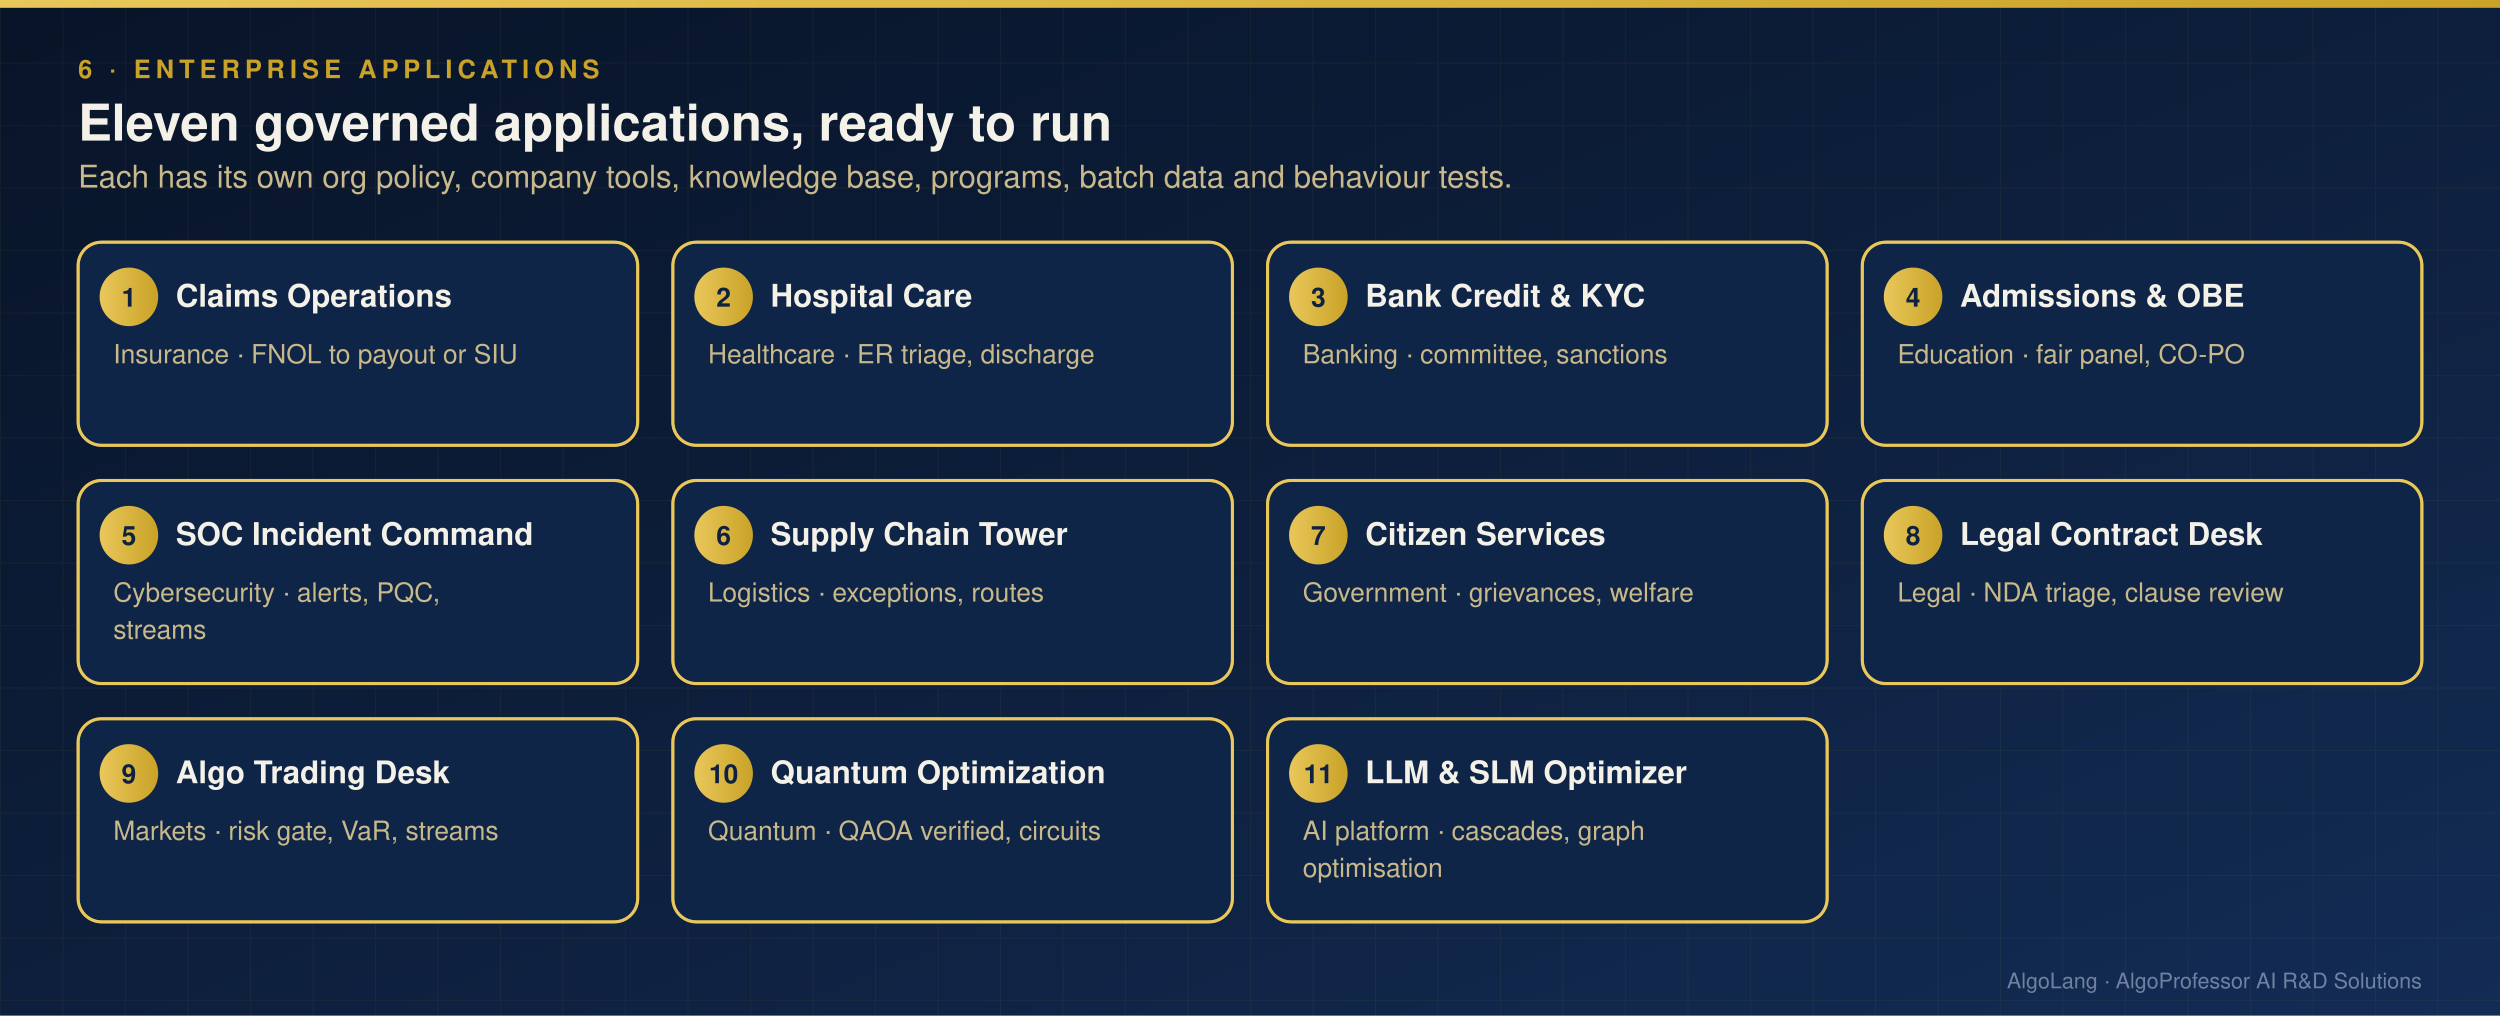
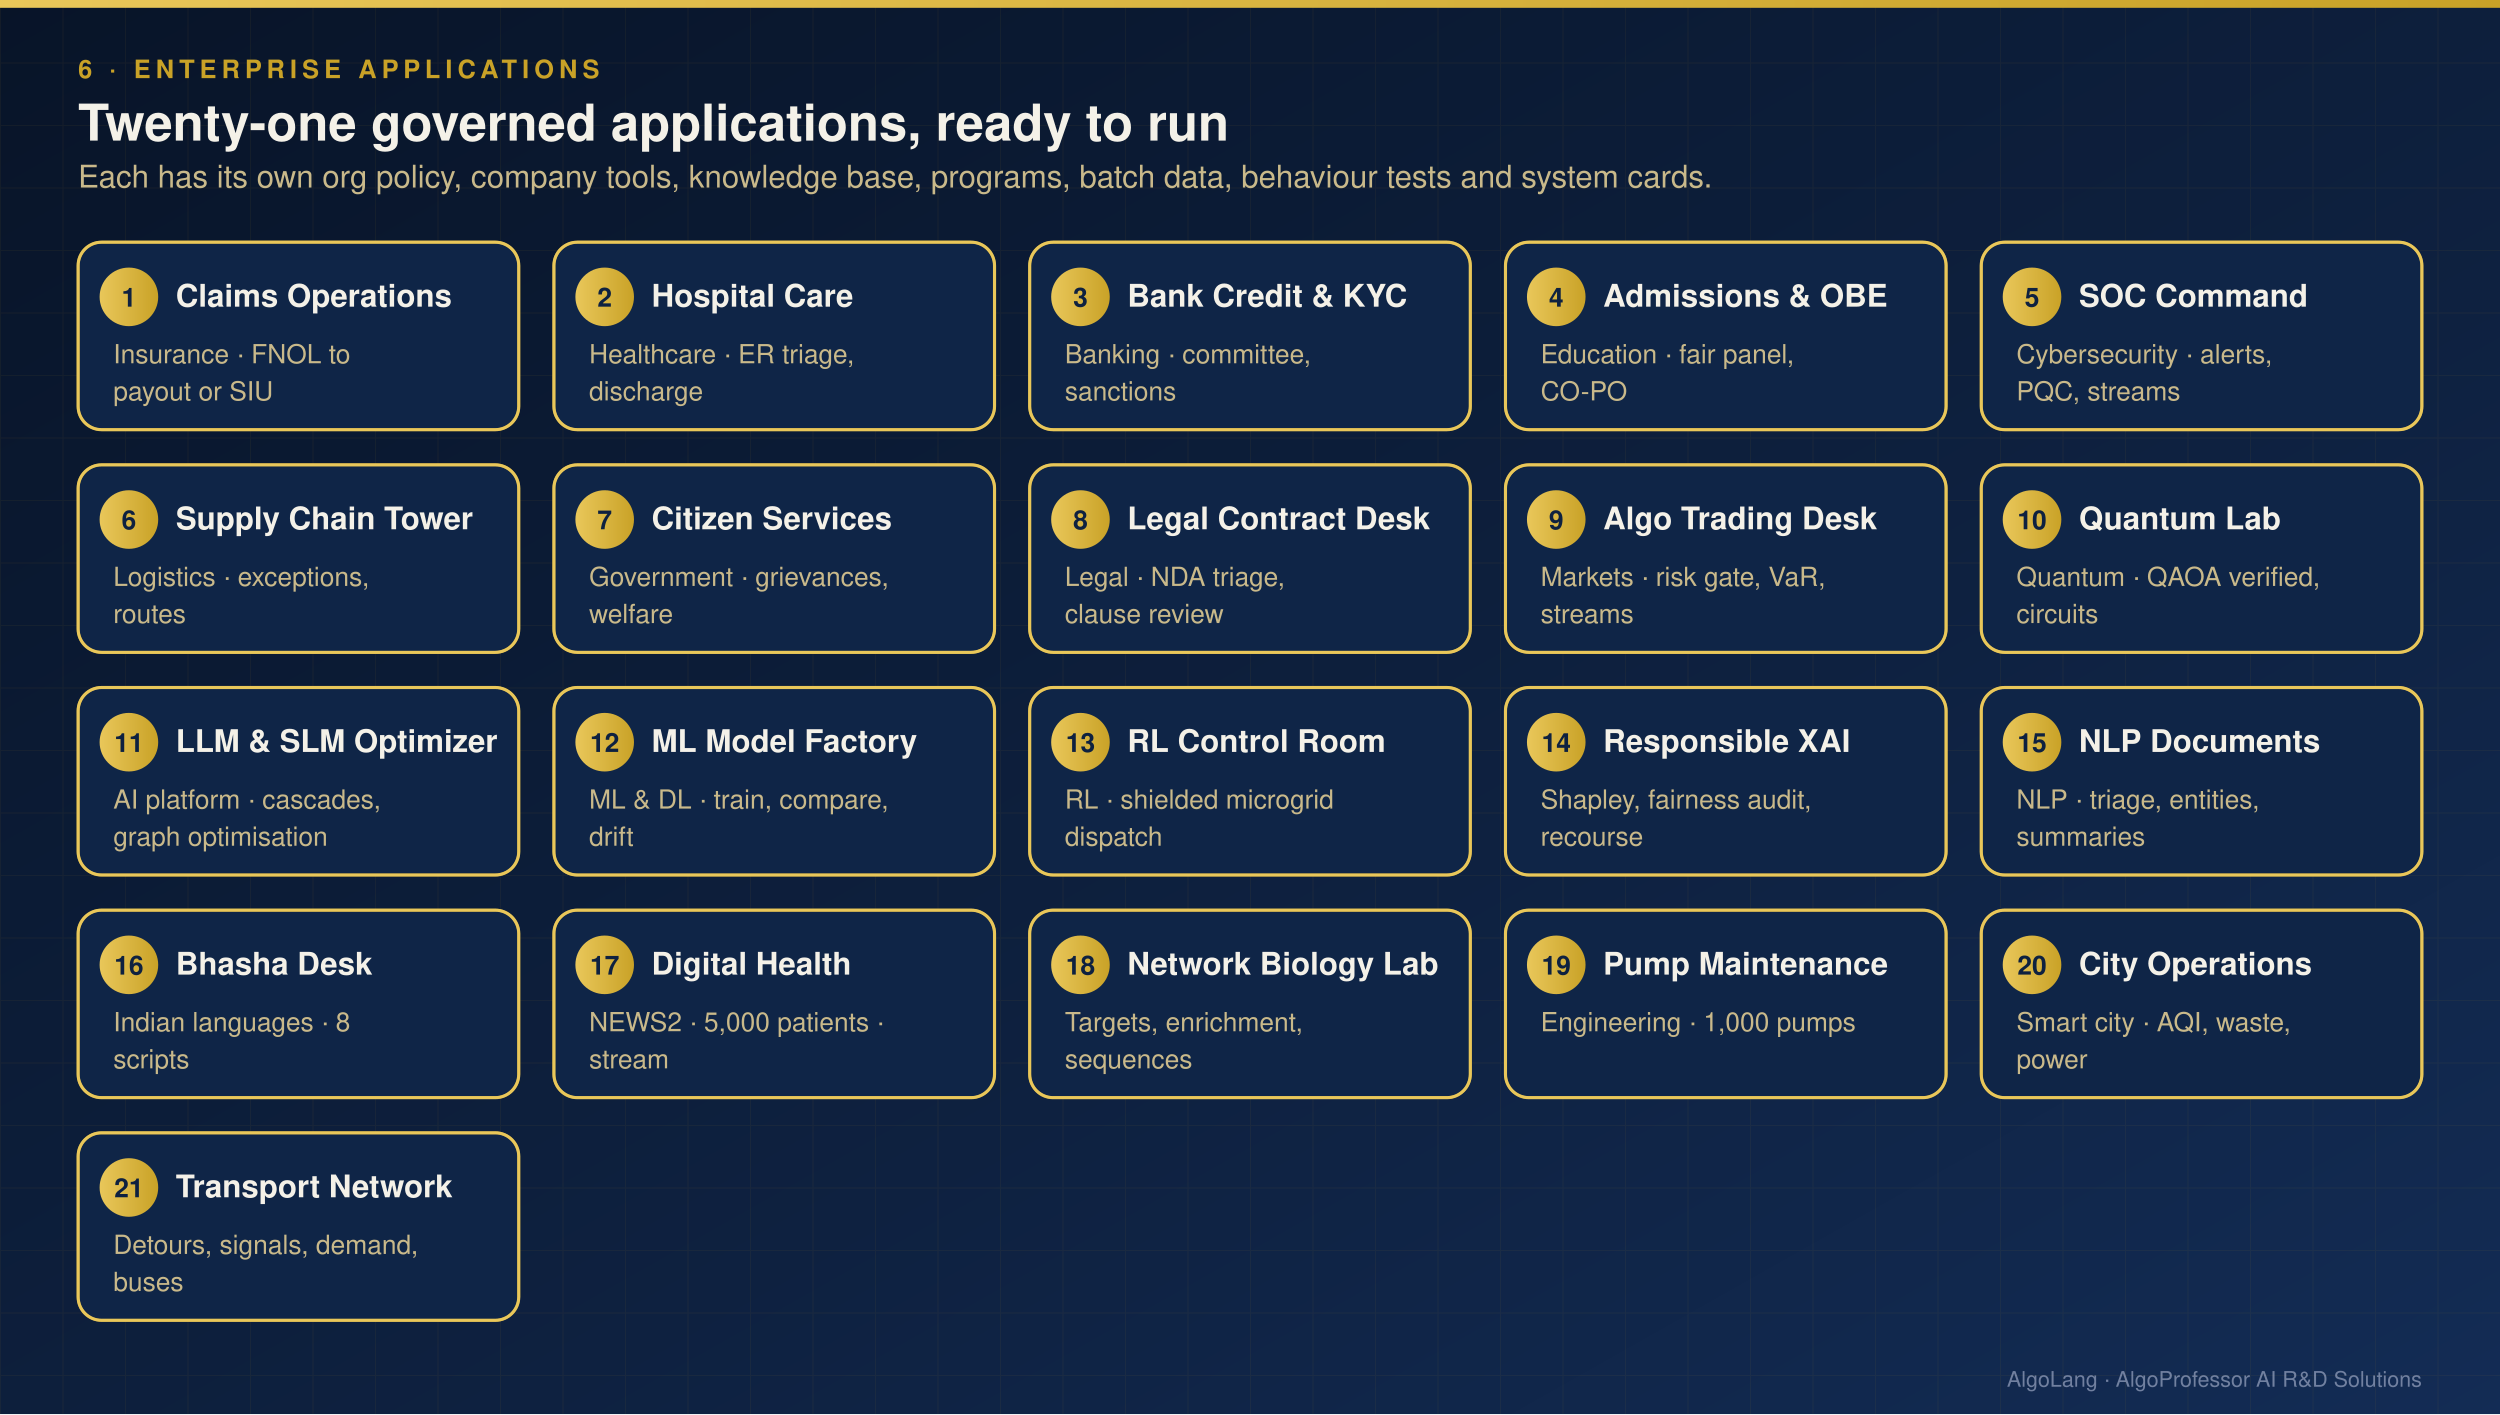
- <svg xmlns="http://www.w3.org/2000/svg" viewBox="0 0 1280 520" width="1280" height="520" role="img" aria-label="Eleven governed applications, ready to run">
+ <svg xmlns="http://www.w3.org/2000/svg" viewBox="0 0 1280 724" width="1280" height="724" role="img" aria-label="Twenty-one governed applications, ready to run">
  <defs>
    <linearGradient id="bg" x1="0" y1="0" x2="1" y2="1">
      <stop offset="0" stop-color="#081428" />
      <stop offset=".6" stop-color="#0e2140" />
      <stop offset="1" stop-color="#132c55" />
    </linearGradient>
    <linearGradient id="gold" x1="0" x2="1">
      <stop offset="0" stop-color="#e9c75a" />
      <stop offset="1" stop-color="#c9a227" />
    </linearGradient>
    <pattern id="grid" width="32" height="32" patternUnits="userSpaceOnUse">
      <path d="M32 0H0V32" fill="none" stroke="#c9a227" stroke-opacity=".06" />
    </pattern>
    <filter id="soft" x="-50%" y="-50%" width="200%" height="200%">
      <feGaussianBlur stdDeviation="2.5" result="b" />
      <feMerge>
        <feMergeNode in="b" />
        <feMergeNode in="SourceGraphic" />
      </feMerge>
    </filter>
  </defs>
  <style>
    text { font-family: "Segoe UI", "Helvetica Neue", Helvetica, Arial, sans-serif; }
    .mono { font-family: "SFMono-Regular", Consolas, "Liberation Mono", Menlo, monospace; }
    .wire { fill: none; stroke: #c9a227; stroke-width: 2; stroke-dasharray: 6 6; animation: dash 1.1s linear infinite; }
    .ctl { fill: none; stroke: #8fd3ff; stroke-opacity: .55; stroke-width: 1.4; stroke-dasharray: 3 5; animation: dash 2.2s linear infinite; }
    .card { fill: #0f2547; stroke: #c9a227; stroke-opacity: .75; stroke-width: 1.4; }
    .glow { animation: glow 3.6s ease-in-out infinite; }
    .rise { animation: rise 1.2s cubic-bezier(.2,.8,.2,1) both; }
    .fade { opacity: 0; animation: fade 7s ease-in-out infinite; }
    .pulse { animation: pulse 2.4s ease-in-out infinite; }
    @keyframes dash { to { stroke-dashoffset: -24; } }
    @keyframes glow { 0%, 100% { stroke-opacity: .35; } 50% { stroke-opacity: 1; } }
    @keyframes rise { from { transform: translateY(12px); } to { transform: none; } }
    @keyframes fade { 0%, 6% { opacity: 0; } 14%, 88% { opacity: 1; } 100% { opacity: 0; } }
    @keyframes pulse { 0%, 100% { opacity: .55; } 50% { opacity: 1; } }
    
    @media (prefers-reduced-motion: reduce) { * { animation: none !important; } .fade { opacity: 1; } }
  </style>
-   <rect width="1280" height="520" fill="url(#bg)" />
-   <rect width="1280" height="520" fill="url(#grid)" />
+   <rect width="1280" height="724" fill="url(#bg)" />
+   <rect width="1280" height="724" fill="url(#grid)" />
  <rect width="1280" height="4" fill="url(#gold)" />
  <text x="40" y="40" fill="#c9a227" font-size="13" letter-spacing="2.6" font-weight="700">6 · ENTERPRISE APPLICATIONS</text>
-   <text x="40" y="72" fill="#f4f1e8" font-size="26" font-weight="700">Eleven governed applications, ready to run</text>
-   <text x="40" y="96" fill="#c9b98a" font-size="16">Each has its own org policy, company tools, knowledge base, programs, batch data and behaviour tests.</text>
+   <text x="40" y="72" fill="#f4f1e8" font-size="26" font-weight="700">Twenty-one governed applications, ready to run</text>
+   <text x="40" y="96" fill="#c9b98a" font-size="16">Each has its own org policy, company tools, knowledge base, programs, batch data, behaviour tests and system cards.</text>
  <g class="rise" style="animation-delay:0.00s">
-     <rect x="40.0" y="124" width="286.5" height="104" rx="12" class="card" />
-     <rect x="40.0" y="124" width="286.5" height="104" rx="12" fill="none" stroke="#e9c75a" stroke-width="1.6" class="glow" style="animation-delay:0.00s" />
+     <rect x="40.0" y="124" width="225.6" height="96" rx="12" class="card" />
+     <rect x="40.0" y="124" width="225.6" height="96" rx="12" fill="none" stroke="#e9c75a" stroke-width="1.6" class="glow" style="animation-delay:0.00s" />
    <circle cx="66.0" cy="152" r="15" fill="url(#gold)" />
    <text x="66.0" y="157" fill="#0e2140" font-size="13.5" font-weight="800" text-anchor="middle">1</text>
    <text x="90.0" y="157" fill="#f4f1e8" font-size="16" font-weight="700">Claims Operations</text>
-     <text x="58.0" y="186" fill="#c9b98a" font-size="13.5">Insurance · FNOL to payout or SIU</text>
+     <text x="58.0" y="186" fill="#c9b98a" font-size="13.5">Insurance · FNOL to</text>
+     <text x="58.0" y="205" fill="#c9b98a" font-size="13.5">payout or SIU</text>
  </g>
  <g class="rise" style="animation-delay:0.08s">
-     <rect x="344.5" y="124" width="286.5" height="104" rx="12" class="card" />
-     <rect x="344.5" y="124" width="286.5" height="104" rx="12" fill="none" stroke="#e9c75a" stroke-width="1.6" class="glow" style="animation-delay:0.12s" />
-     <circle cx="370.5" cy="152" r="15" fill="url(#gold)" />
-     <text x="370.5" y="157" fill="#0e2140" font-size="13.5" font-weight="800" text-anchor="middle">2</text>
-     <text x="394.5" y="157" fill="#f4f1e8" font-size="16" font-weight="700">Hospital Care</text>
-     <text x="362.5" y="186" fill="#c9b98a" font-size="13.5">Healthcare · ER triage, discharge</text>
+     <rect x="283.6" y="124" width="225.6" height="96" rx="12" class="card" />
+     <rect x="283.6" y="124" width="225.6" height="96" rx="12" fill="none" stroke="#e9c75a" stroke-width="1.6" class="glow" style="animation-delay:0.12s" />
+     <circle cx="309.6" cy="152" r="15" fill="url(#gold)" />
+     <text x="309.6" y="157" fill="#0e2140" font-size="13.5" font-weight="800" text-anchor="middle">2</text>
+     <text x="333.6" y="157" fill="#f4f1e8" font-size="16" font-weight="700">Hospital Care</text>
+     <text x="301.6" y="186" fill="#c9b98a" font-size="13.5">Healthcare · ER triage,</text>
+     <text x="301.6" y="205" fill="#c9b98a" font-size="13.5">discharge</text>
  </g>
  <g class="rise" style="animation-delay:0.16s">
-     <rect x="649.0" y="124" width="286.5" height="104" rx="12" class="card" />
-     <rect x="649.0" y="124" width="286.5" height="104" rx="12" fill="none" stroke="#e9c75a" stroke-width="1.6" class="glow" style="animation-delay:0.24s" />
-     <circle cx="675.0" cy="152" r="15" fill="url(#gold)" />
-     <text x="675.0" y="157" fill="#0e2140" font-size="13.5" font-weight="800" text-anchor="middle">3</text>
-     <text x="699.0" y="157" fill="#f4f1e8" font-size="16" font-weight="700">Bank Credit &amp; KYC</text>
-     <text x="667.0" y="186" fill="#c9b98a" font-size="13.5">Banking · committee, sanctions</text>
+     <rect x="527.2" y="124" width="225.6" height="96" rx="12" class="card" />
+     <rect x="527.2" y="124" width="225.6" height="96" rx="12" fill="none" stroke="#e9c75a" stroke-width="1.6" class="glow" style="animation-delay:0.24s" />
+     <circle cx="553.2" cy="152" r="15" fill="url(#gold)" />
+     <text x="553.2" y="157" fill="#0e2140" font-size="13.5" font-weight="800" text-anchor="middle">3</text>
+     <text x="577.2" y="157" fill="#f4f1e8" font-size="16" font-weight="700">Bank Credit &amp; KYC</text>
+     <text x="545.2" y="186" fill="#c9b98a" font-size="13.5">Banking · committee,</text>
+     <text x="545.2" y="205" fill="#c9b98a" font-size="13.5">sanctions</text>
  </g>
  <g class="rise" style="animation-delay:0.24s">
-     <rect x="953.5" y="124" width="286.5" height="104" rx="12" class="card" />
-     <rect x="953.5" y="124" width="286.5" height="104" rx="12" fill="none" stroke="#e9c75a" stroke-width="1.6" class="glow" style="animation-delay:0.36s" />
-     <circle cx="979.5" cy="152" r="15" fill="url(#gold)" />
-     <text x="979.5" y="157" fill="#0e2140" font-size="13.5" font-weight="800" text-anchor="middle">4</text>
-     <text x="1003.5" y="157" fill="#f4f1e8" font-size="16" font-weight="700">Admissions &amp; OBE</text>
-     <text x="971.5" y="186" fill="#c9b98a" font-size="13.5">Education · fair panel, CO-PO</text>
+     <rect x="770.8" y="124" width="225.6" height="96" rx="12" class="card" />
+     <rect x="770.8" y="124" width="225.6" height="96" rx="12" fill="none" stroke="#e9c75a" stroke-width="1.6" class="glow" style="animation-delay:0.36s" />
+     <circle cx="796.8" cy="152" r="15" fill="url(#gold)" />
+     <text x="796.8" y="157" fill="#0e2140" font-size="13.5" font-weight="800" text-anchor="middle">4</text>
+     <text x="820.8" y="157" fill="#f4f1e8" font-size="16" font-weight="700">Admissions &amp; OBE</text>
+     <text x="788.8" y="186" fill="#c9b98a" font-size="13.5">Education · fair panel,</text>
+     <text x="788.8" y="205" fill="#c9b98a" font-size="13.5">CO-PO</text>
  </g>
  <g class="rise" style="animation-delay:0.32s">
-     <rect x="40.0" y="246" width="286.5" height="104" rx="12" class="card" />
-     <rect x="40.0" y="246" width="286.5" height="104" rx="12" fill="none" stroke="#e9c75a" stroke-width="1.6" class="glow" style="animation-delay:0.48s" />
-     <circle cx="66.0" cy="274" r="15" fill="url(#gold)" />
-     <text x="66.0" y="279" fill="#0e2140" font-size="13.5" font-weight="800" text-anchor="middle">5</text>
-     <text x="90.0" y="279" fill="#f4f1e8" font-size="16" font-weight="700">SOC Incident Command</text>
-     <text x="58.0" y="308" fill="#c9b98a" font-size="13.5">Cybersecurity · alerts, PQC,</text>
-     <text x="58.0" y="327" fill="#c9b98a" font-size="13.5">streams</text>
+     <rect x="1014.4" y="124" width="225.6" height="96" rx="12" class="card" />
+     <rect x="1014.4" y="124" width="225.6" height="96" rx="12" fill="none" stroke="#e9c75a" stroke-width="1.6" class="glow" style="animation-delay:0.48s" />
+     <circle cx="1040.4" cy="152" r="15" fill="url(#gold)" />
+     <text x="1040.4" y="157" fill="#0e2140" font-size="13.5" font-weight="800" text-anchor="middle">5</text>
+     <text x="1064.4" y="157" fill="#f4f1e8" font-size="16" font-weight="700">SOC Command</text>
+     <text x="1032.4" y="186" fill="#c9b98a" font-size="13.5">Cybersecurity · alerts,</text>
+     <text x="1032.4" y="205" fill="#c9b98a" font-size="13.5">PQC, streams</text>
  </g>
  <g class="rise" style="animation-delay:0.40s">
-     <rect x="344.5" y="246" width="286.5" height="104" rx="12" class="card" />
-     <rect x="344.5" y="246" width="286.5" height="104" rx="12" fill="none" stroke="#e9c75a" stroke-width="1.6" class="glow" style="animation-delay:0.60s" />
-     <circle cx="370.5" cy="274" r="15" fill="url(#gold)" />
-     <text x="370.5" y="279" fill="#0e2140" font-size="13.5" font-weight="800" text-anchor="middle">6</text>
-     <text x="394.5" y="279" fill="#f4f1e8" font-size="16" font-weight="700">Supply Chain Tower</text>
-     <text x="362.5" y="308" fill="#c9b98a" font-size="13.5">Logistics · exceptions, routes</text>
+     <rect x="40.0" y="238" width="225.6" height="96" rx="12" class="card" />
+     <rect x="40.0" y="238" width="225.6" height="96" rx="12" fill="none" stroke="#e9c75a" stroke-width="1.6" class="glow" style="animation-delay:0.60s" />
+     <circle cx="66.0" cy="266" r="15" fill="url(#gold)" />
+     <text x="66.0" y="271" fill="#0e2140" font-size="13.5" font-weight="800" text-anchor="middle">6</text>
+     <text x="90.0" y="271" fill="#f4f1e8" font-size="16" font-weight="700">Supply Chain Tower</text>
+     <text x="58.0" y="300" fill="#c9b98a" font-size="13.5">Logistics · exceptions,</text>
+     <text x="58.0" y="319" fill="#c9b98a" font-size="13.5">routes</text>
  </g>
  <g class="rise" style="animation-delay:0.48s">
-     <rect x="649.0" y="246" width="286.5" height="104" rx="12" class="card" />
-     <rect x="649.0" y="246" width="286.5" height="104" rx="12" fill="none" stroke="#e9c75a" stroke-width="1.6" class="glow" style="animation-delay:0.72s" />
-     <circle cx="675.0" cy="274" r="15" fill="url(#gold)" />
-     <text x="675.0" y="279" fill="#0e2140" font-size="13.5" font-weight="800" text-anchor="middle">7</text>
-     <text x="699.0" y="279" fill="#f4f1e8" font-size="16" font-weight="700">Citizen Services</text>
-     <text x="667.0" y="308" fill="#c9b98a" font-size="13.5">Government · grievances, welfare</text>
+     <rect x="283.6" y="238" width="225.6" height="96" rx="12" class="card" />
+     <rect x="283.6" y="238" width="225.6" height="96" rx="12" fill="none" stroke="#e9c75a" stroke-width="1.6" class="glow" style="animation-delay:0.72s" />
+     <circle cx="309.6" cy="266" r="15" fill="url(#gold)" />
+     <text x="309.6" y="271" fill="#0e2140" font-size="13.5" font-weight="800" text-anchor="middle">7</text>
+     <text x="333.6" y="271" fill="#f4f1e8" font-size="16" font-weight="700">Citizen Services</text>
+     <text x="301.6" y="300" fill="#c9b98a" font-size="13.5">Government · grievances,</text>
+     <text x="301.6" y="319" fill="#c9b98a" font-size="13.5">welfare</text>
  </g>
  <g class="rise" style="animation-delay:0.56s">
-     <rect x="953.5" y="246" width="286.5" height="104" rx="12" class="card" />
-     <rect x="953.5" y="246" width="286.5" height="104" rx="12" fill="none" stroke="#e9c75a" stroke-width="1.6" class="glow" style="animation-delay:0.84s" />
-     <circle cx="979.5" cy="274" r="15" fill="url(#gold)" />
-     <text x="979.5" y="279" fill="#0e2140" font-size="13.5" font-weight="800" text-anchor="middle">8</text>
-     <text x="1003.5" y="279" fill="#f4f1e8" font-size="16" font-weight="700">Legal Contract Desk</text>
-     <text x="971.5" y="308" fill="#c9b98a" font-size="13.5">Legal · NDA triage, clause review</text>
+     <rect x="527.2" y="238" width="225.6" height="96" rx="12" class="card" />
+     <rect x="527.2" y="238" width="225.6" height="96" rx="12" fill="none" stroke="#e9c75a" stroke-width="1.6" class="glow" style="animation-delay:0.84s" />
+     <circle cx="553.2" cy="266" r="15" fill="url(#gold)" />
+     <text x="553.2" y="271" fill="#0e2140" font-size="13.5" font-weight="800" text-anchor="middle">8</text>
+     <text x="577.2" y="271" fill="#f4f1e8" font-size="16" font-weight="700">Legal Contract Desk</text>
+     <text x="545.2" y="300" fill="#c9b98a" font-size="13.5">Legal · NDA triage,</text>
+     <text x="545.2" y="319" fill="#c9b98a" font-size="13.5">clause review</text>
  </g>
  <g class="rise" style="animation-delay:0.64s">
-     <rect x="40.0" y="368" width="286.5" height="104" rx="12" class="card" />
-     <rect x="40.0" y="368" width="286.5" height="104" rx="12" fill="none" stroke="#e9c75a" stroke-width="1.6" class="glow" style="animation-delay:0.96s" />
-     <circle cx="66.0" cy="396" r="15" fill="url(#gold)" />
-     <text x="66.0" y="401" fill="#0e2140" font-size="13.5" font-weight="800" text-anchor="middle">9</text>
-     <text x="90.0" y="401" fill="#f4f1e8" font-size="16" font-weight="700">Algo Trading Desk</text>
-     <text x="58.0" y="430" fill="#c9b98a" font-size="13.5">Markets · risk gate, VaR, streams</text>
+     <rect x="770.8" y="238" width="225.6" height="96" rx="12" class="card" />
+     <rect x="770.8" y="238" width="225.6" height="96" rx="12" fill="none" stroke="#e9c75a" stroke-width="1.6" class="glow" style="animation-delay:0.96s" />
+     <circle cx="796.8" cy="266" r="15" fill="url(#gold)" />
+     <text x="796.8" y="271" fill="#0e2140" font-size="13.5" font-weight="800" text-anchor="middle">9</text>
+     <text x="820.8" y="271" fill="#f4f1e8" font-size="16" font-weight="700">Algo Trading Desk</text>
+     <text x="788.8" y="300" fill="#c9b98a" font-size="13.5">Markets · risk gate, VaR,</text>
+     <text x="788.8" y="319" fill="#c9b98a" font-size="13.5">streams</text>
  </g>
  <g class="rise" style="animation-delay:0.72s">
-     <rect x="344.5" y="368" width="286.5" height="104" rx="12" class="card" />
-     <rect x="344.5" y="368" width="286.5" height="104" rx="12" fill="none" stroke="#e9c75a" stroke-width="1.6" class="glow" style="animation-delay:1.08s" />
-     <circle cx="370.5" cy="396" r="15" fill="url(#gold)" />
-     <text x="370.5" y="401" fill="#0e2140" font-size="13.5" font-weight="800" text-anchor="middle">10</text>
-     <text x="394.5" y="401" fill="#f4f1e8" font-size="16" font-weight="700">Quantum Optimization</text>
-     <text x="362.5" y="430" fill="#c9b98a" font-size="13.5">Quantum · QAOA verified, circuits</text>
+     <rect x="1014.4" y="238" width="225.6" height="96" rx="12" class="card" />
+     <rect x="1014.4" y="238" width="225.6" height="96" rx="12" fill="none" stroke="#e9c75a" stroke-width="1.6" class="glow" style="animation-delay:1.08s" />
+     <circle cx="1040.4" cy="266" r="15" fill="url(#gold)" />
+     <text x="1040.4" y="271" fill="#0e2140" font-size="13.5" font-weight="800" text-anchor="middle">10</text>
+     <text x="1064.4" y="271" fill="#f4f1e8" font-size="16" font-weight="700">Quantum Lab</text>
+     <text x="1032.4" y="300" fill="#c9b98a" font-size="13.5">Quantum · QAOA verified,</text>
+     <text x="1032.4" y="319" fill="#c9b98a" font-size="13.5">circuits</text>
  </g>
  <g class="rise" style="animation-delay:0.80s">
-     <rect x="649.0" y="368" width="286.5" height="104" rx="12" class="card" />
-     <rect x="649.0" y="368" width="286.5" height="104" rx="12" fill="none" stroke="#e9c75a" stroke-width="1.6" class="glow" style="animation-delay:1.20s" />
-     <circle cx="675.0" cy="396" r="15" fill="url(#gold)" />
-     <text x="675.0" y="401" fill="#0e2140" font-size="13.5" font-weight="800" text-anchor="middle">11</text>
-     <text x="699.0" y="401" fill="#f4f1e8" font-size="16" font-weight="700">LLM &amp; SLM Optimizer</text>
-     <text x="667.0" y="430" fill="#c9b98a" font-size="13.5">AI platform · cascades, graph</text>
-     <text x="667.0" y="449" fill="#c9b98a" font-size="13.5">optimisation</text>
-   </g>
-   <text x="1240" y="506" fill="#9aa6c2" fill-opacity=".7" font-size="11" text-anchor="end">AlgoLang · AlgoProfessor AI R&amp;D Solutions</text>
+     <rect x="40.0" y="352" width="225.6" height="96" rx="12" class="card" />
+     <rect x="40.0" y="352" width="225.6" height="96" rx="12" fill="none" stroke="#e9c75a" stroke-width="1.6" class="glow" style="animation-delay:1.20s" />
+     <circle cx="66.0" cy="380" r="15" fill="url(#gold)" />
+     <text x="66.0" y="385" fill="#0e2140" font-size="13.5" font-weight="800" text-anchor="middle">11</text>
+     <text x="90.0" y="385" fill="#f4f1e8" font-size="16" font-weight="700">LLM &amp; SLM Optimizer</text>
+     <text x="58.0" y="414" fill="#c9b98a" font-size="13.5">AI platform · cascades,</text>
+     <text x="58.0" y="433" fill="#c9b98a" font-size="13.5">graph optimisation</text>
+   </g>
+   <g class="rise" style="animation-delay:0.88s">
+     <rect x="283.6" y="352" width="225.6" height="96" rx="12" class="card" />
+     <rect x="283.6" y="352" width="225.6" height="96" rx="12" fill="none" stroke="#e9c75a" stroke-width="1.6" class="glow" style="animation-delay:1.32s" />
+     <circle cx="309.6" cy="380" r="15" fill="url(#gold)" />
+     <text x="309.6" y="385" fill="#0e2140" font-size="13.5" font-weight="800" text-anchor="middle">12</text>
+     <text x="333.6" y="385" fill="#f4f1e8" font-size="16" font-weight="700">ML Model Factory</text>
+     <text x="301.6" y="414" fill="#c9b98a" font-size="13.5">ML &amp; DL · train, compare,</text>
+     <text x="301.6" y="433" fill="#c9b98a" font-size="13.5">drift</text>
+   </g>
+   <g class="rise" style="animation-delay:0.96s">
+     <rect x="527.2" y="352" width="225.6" height="96" rx="12" class="card" />
+     <rect x="527.2" y="352" width="225.6" height="96" rx="12" fill="none" stroke="#e9c75a" stroke-width="1.6" class="glow" style="animation-delay:1.44s" />
+     <circle cx="553.2" cy="380" r="15" fill="url(#gold)" />
+     <text x="553.2" y="385" fill="#0e2140" font-size="13.5" font-weight="800" text-anchor="middle">13</text>
+     <text x="577.2" y="385" fill="#f4f1e8" font-size="16" font-weight="700">RL Control Room</text>
+     <text x="545.2" y="414" fill="#c9b98a" font-size="13.5">RL · shielded microgrid</text>
+     <text x="545.2" y="433" fill="#c9b98a" font-size="13.5">dispatch</text>
+   </g>
+   <g class="rise" style="animation-delay:1.04s">
+     <rect x="770.8" y="352" width="225.6" height="96" rx="12" class="card" />
+     <rect x="770.8" y="352" width="225.6" height="96" rx="12" fill="none" stroke="#e9c75a" stroke-width="1.6" class="glow" style="animation-delay:1.56s" />
+     <circle cx="796.8" cy="380" r="15" fill="url(#gold)" />
+     <text x="796.8" y="385" fill="#0e2140" font-size="13.5" font-weight="800" text-anchor="middle">14</text>
+     <text x="820.8" y="385" fill="#f4f1e8" font-size="16" font-weight="700">Responsible XAI</text>
+     <text x="788.8" y="414" fill="#c9b98a" font-size="13.5">Shapley, fairness audit,</text>
+     <text x="788.8" y="433" fill="#c9b98a" font-size="13.5">recourse</text>
+   </g>
+   <g class="rise" style="animation-delay:1.12s">
+     <rect x="1014.4" y="352" width="225.6" height="96" rx="12" class="card" />
+     <rect x="1014.4" y="352" width="225.6" height="96" rx="12" fill="none" stroke="#e9c75a" stroke-width="1.6" class="glow" style="animation-delay:1.68s" />
+     <circle cx="1040.4" cy="380" r="15" fill="url(#gold)" />
+     <text x="1040.4" y="385" fill="#0e2140" font-size="13.5" font-weight="800" text-anchor="middle">15</text>
+     <text x="1064.4" y="385" fill="#f4f1e8" font-size="16" font-weight="700">NLP Documents</text>
+     <text x="1032.4" y="414" fill="#c9b98a" font-size="13.5">NLP · triage, entities,</text>
+     <text x="1032.4" y="433" fill="#c9b98a" font-size="13.5">summaries</text>
+   </g>
+   <g class="rise" style="animation-delay:1.20s">
+     <rect x="40.0" y="466" width="225.6" height="96" rx="12" class="card" />
+     <rect x="40.0" y="466" width="225.6" height="96" rx="12" fill="none" stroke="#e9c75a" stroke-width="1.6" class="glow" style="animation-delay:1.80s" />
+     <circle cx="66.0" cy="494" r="15" fill="url(#gold)" />
+     <text x="66.0" y="499" fill="#0e2140" font-size="13.5" font-weight="800" text-anchor="middle">16</text>
+     <text x="90.0" y="499" fill="#f4f1e8" font-size="16" font-weight="700">Bhasha Desk</text>
+     <text x="58.0" y="528" fill="#c9b98a" font-size="13.5">Indian languages · 8</text>
+     <text x="58.0" y="547" fill="#c9b98a" font-size="13.5">scripts</text>
+   </g>
+   <g class="rise" style="animation-delay:1.28s">
+     <rect x="283.6" y="466" width="225.6" height="96" rx="12" class="card" />
+     <rect x="283.6" y="466" width="225.6" height="96" rx="12" fill="none" stroke="#e9c75a" stroke-width="1.6" class="glow" style="animation-delay:1.92s" />
+     <circle cx="309.6" cy="494" r="15" fill="url(#gold)" />
+     <text x="309.6" y="499" fill="#0e2140" font-size="13.5" font-weight="800" text-anchor="middle">17</text>
+     <text x="333.6" y="499" fill="#f4f1e8" font-size="16" font-weight="700">Digital Health</text>
+     <text x="301.6" y="528" fill="#c9b98a" font-size="13.5">NEWS2 · 5,000 patients ·</text>
+     <text x="301.6" y="547" fill="#c9b98a" font-size="13.5">stream</text>
+   </g>
+   <g class="rise" style="animation-delay:1.36s">
+     <rect x="527.2" y="466" width="225.6" height="96" rx="12" class="card" />
+     <rect x="527.2" y="466" width="225.6" height="96" rx="12" fill="none" stroke="#e9c75a" stroke-width="1.6" class="glow" style="animation-delay:2.04s" />
+     <circle cx="553.2" cy="494" r="15" fill="url(#gold)" />
+     <text x="553.2" y="499" fill="#0e2140" font-size="13.5" font-weight="800" text-anchor="middle">18</text>
+     <text x="577.2" y="499" fill="#f4f1e8" font-size="16" font-weight="700">Network Biology Lab</text>
+     <text x="545.2" y="528" fill="#c9b98a" font-size="13.5">Targets, enrichment,</text>
+     <text x="545.2" y="547" fill="#c9b98a" font-size="13.5">sequences</text>
+   </g>
+   <g class="rise" style="animation-delay:1.44s">
+     <rect x="770.8" y="466" width="225.6" height="96" rx="12" class="card" />
+     <rect x="770.8" y="466" width="225.6" height="96" rx="12" fill="none" stroke="#e9c75a" stroke-width="1.6" class="glow" style="animation-delay:2.16s" />
+     <circle cx="796.8" cy="494" r="15" fill="url(#gold)" />
+     <text x="796.8" y="499" fill="#0e2140" font-size="13.5" font-weight="800" text-anchor="middle">19</text>
+     <text x="820.8" y="499" fill="#f4f1e8" font-size="16" font-weight="700">Pump Maintenance</text>
+     <text x="788.8" y="528" fill="#c9b98a" font-size="13.5">Engineering · 1,000 pumps</text>
+   </g>
+   <g class="rise" style="animation-delay:1.52s">
+     <rect x="1014.4" y="466" width="225.6" height="96" rx="12" class="card" />
+     <rect x="1014.4" y="466" width="225.6" height="96" rx="12" fill="none" stroke="#e9c75a" stroke-width="1.6" class="glow" style="animation-delay:2.28s" />
+     <circle cx="1040.4" cy="494" r="15" fill="url(#gold)" />
+     <text x="1040.4" y="499" fill="#0e2140" font-size="13.5" font-weight="800" text-anchor="middle">20</text>
+     <text x="1064.4" y="499" fill="#f4f1e8" font-size="16" font-weight="700">City Operations</text>
+     <text x="1032.4" y="528" fill="#c9b98a" font-size="13.5">Smart city · AQI, waste,</text>
+     <text x="1032.4" y="547" fill="#c9b98a" font-size="13.5">power</text>
+   </g>
+   <g class="rise" style="animation-delay:1.60s">
+     <rect x="40.0" y="580" width="225.6" height="96" rx="12" class="card" />
+     <rect x="40.0" y="580" width="225.6" height="96" rx="12" fill="none" stroke="#e9c75a" stroke-width="1.6" class="glow" style="animation-delay:2.40s" />
+     <circle cx="66.0" cy="608" r="15" fill="url(#gold)" />
+     <text x="66.0" y="613" fill="#0e2140" font-size="13.5" font-weight="800" text-anchor="middle">21</text>
+     <text x="90.0" y="613" fill="#f4f1e8" font-size="16" font-weight="700">Transport Network</text>
+     <text x="58.0" y="642" fill="#c9b98a" font-size="13.5">Detours, signals, demand,</text>
+     <text x="58.0" y="661" fill="#c9b98a" font-size="13.5">buses</text>
+   </g>
+   <text x="1240" y="710" fill="#9aa6c2" fill-opacity=".7" font-size="11" text-anchor="end">AlgoLang · AlgoProfessor AI R&amp;D Solutions</text>
</svg>
